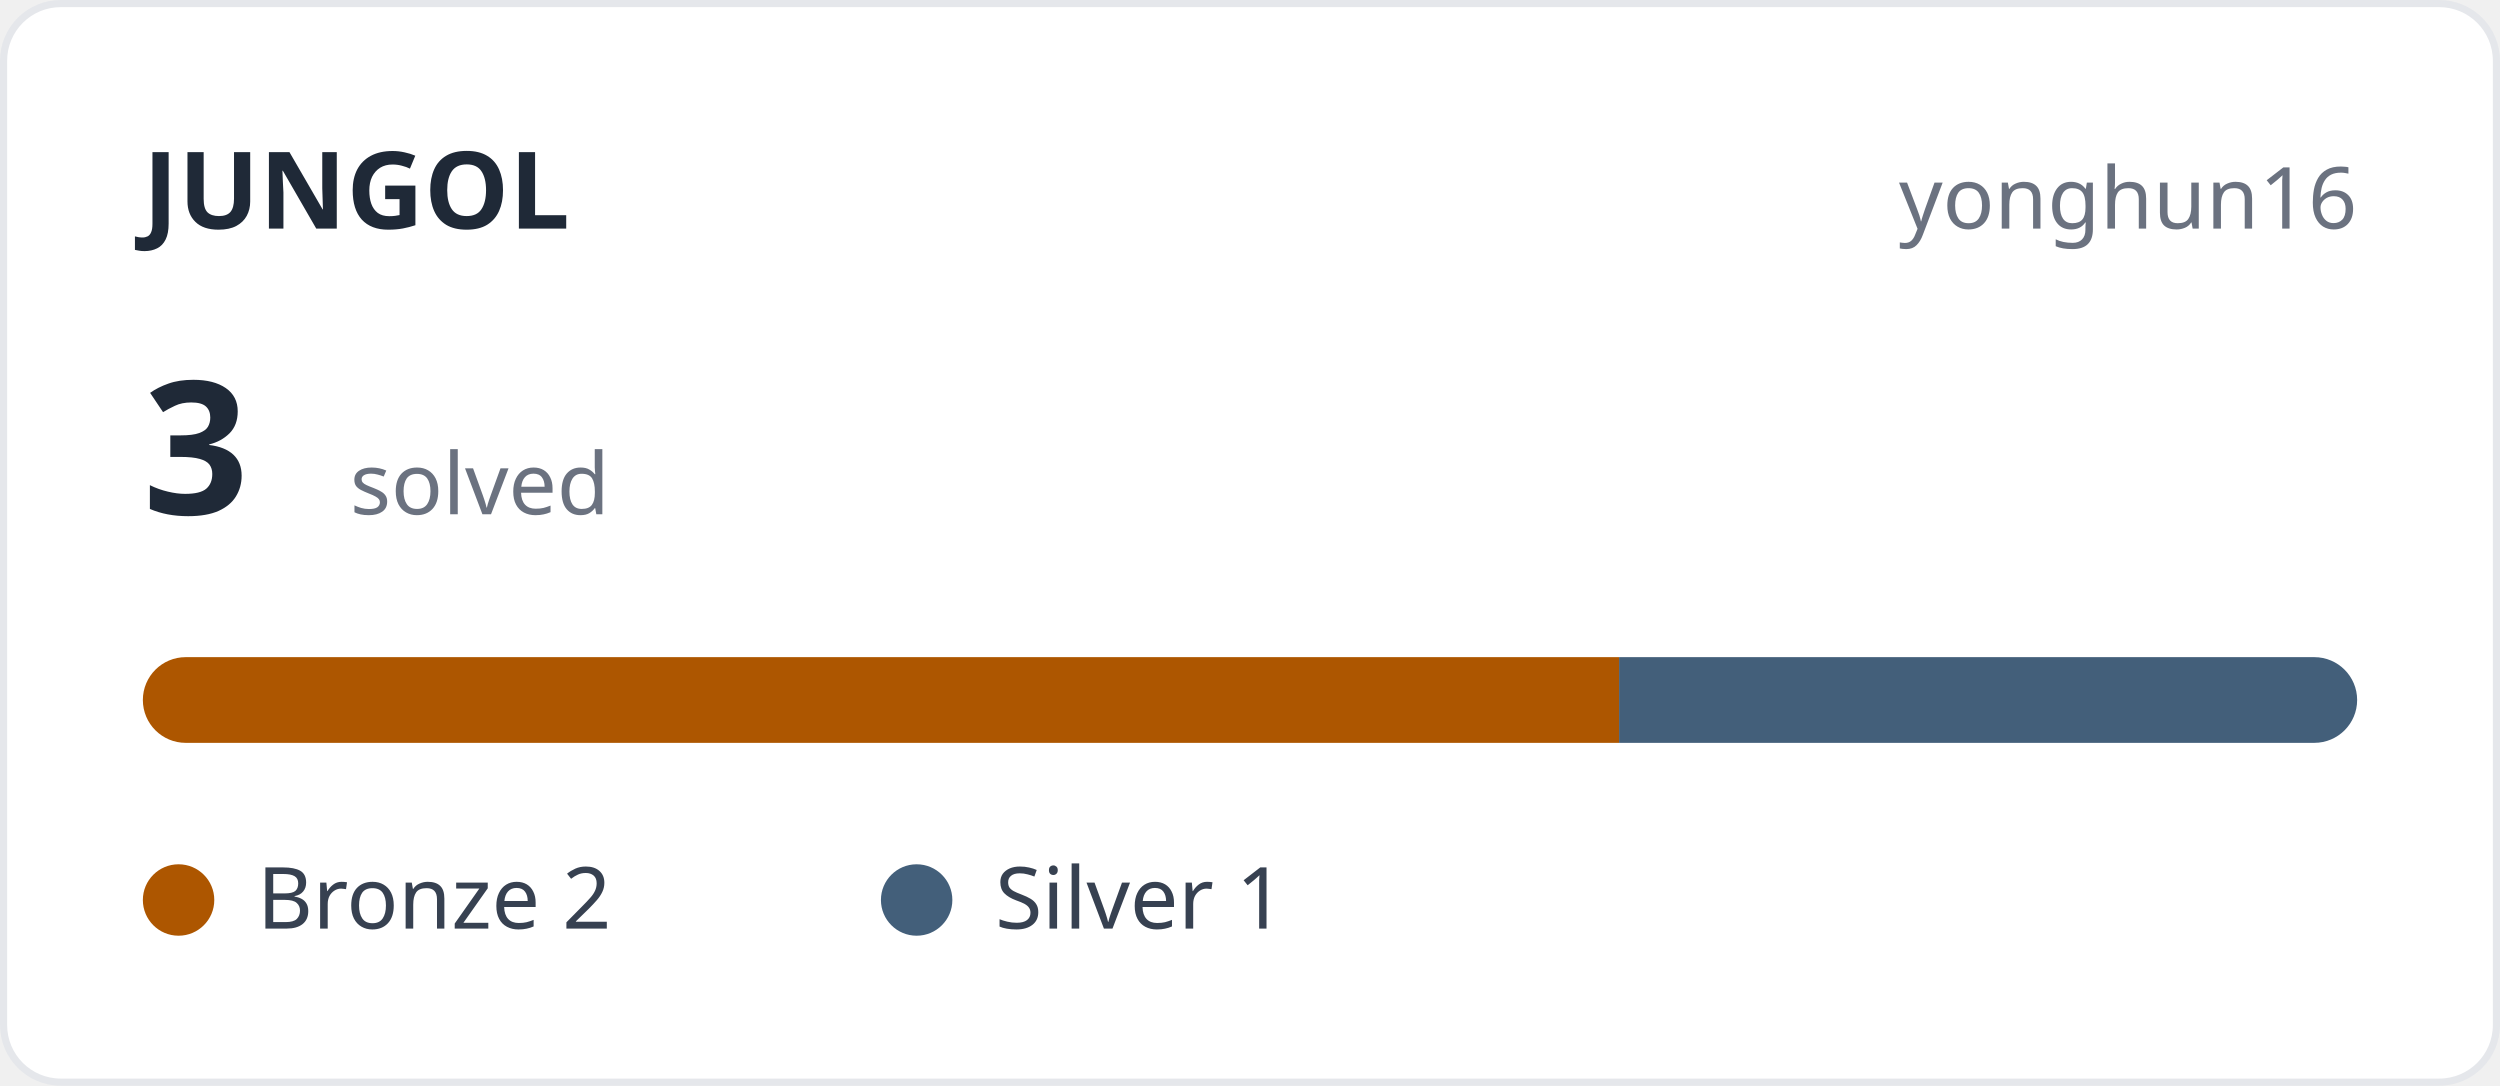
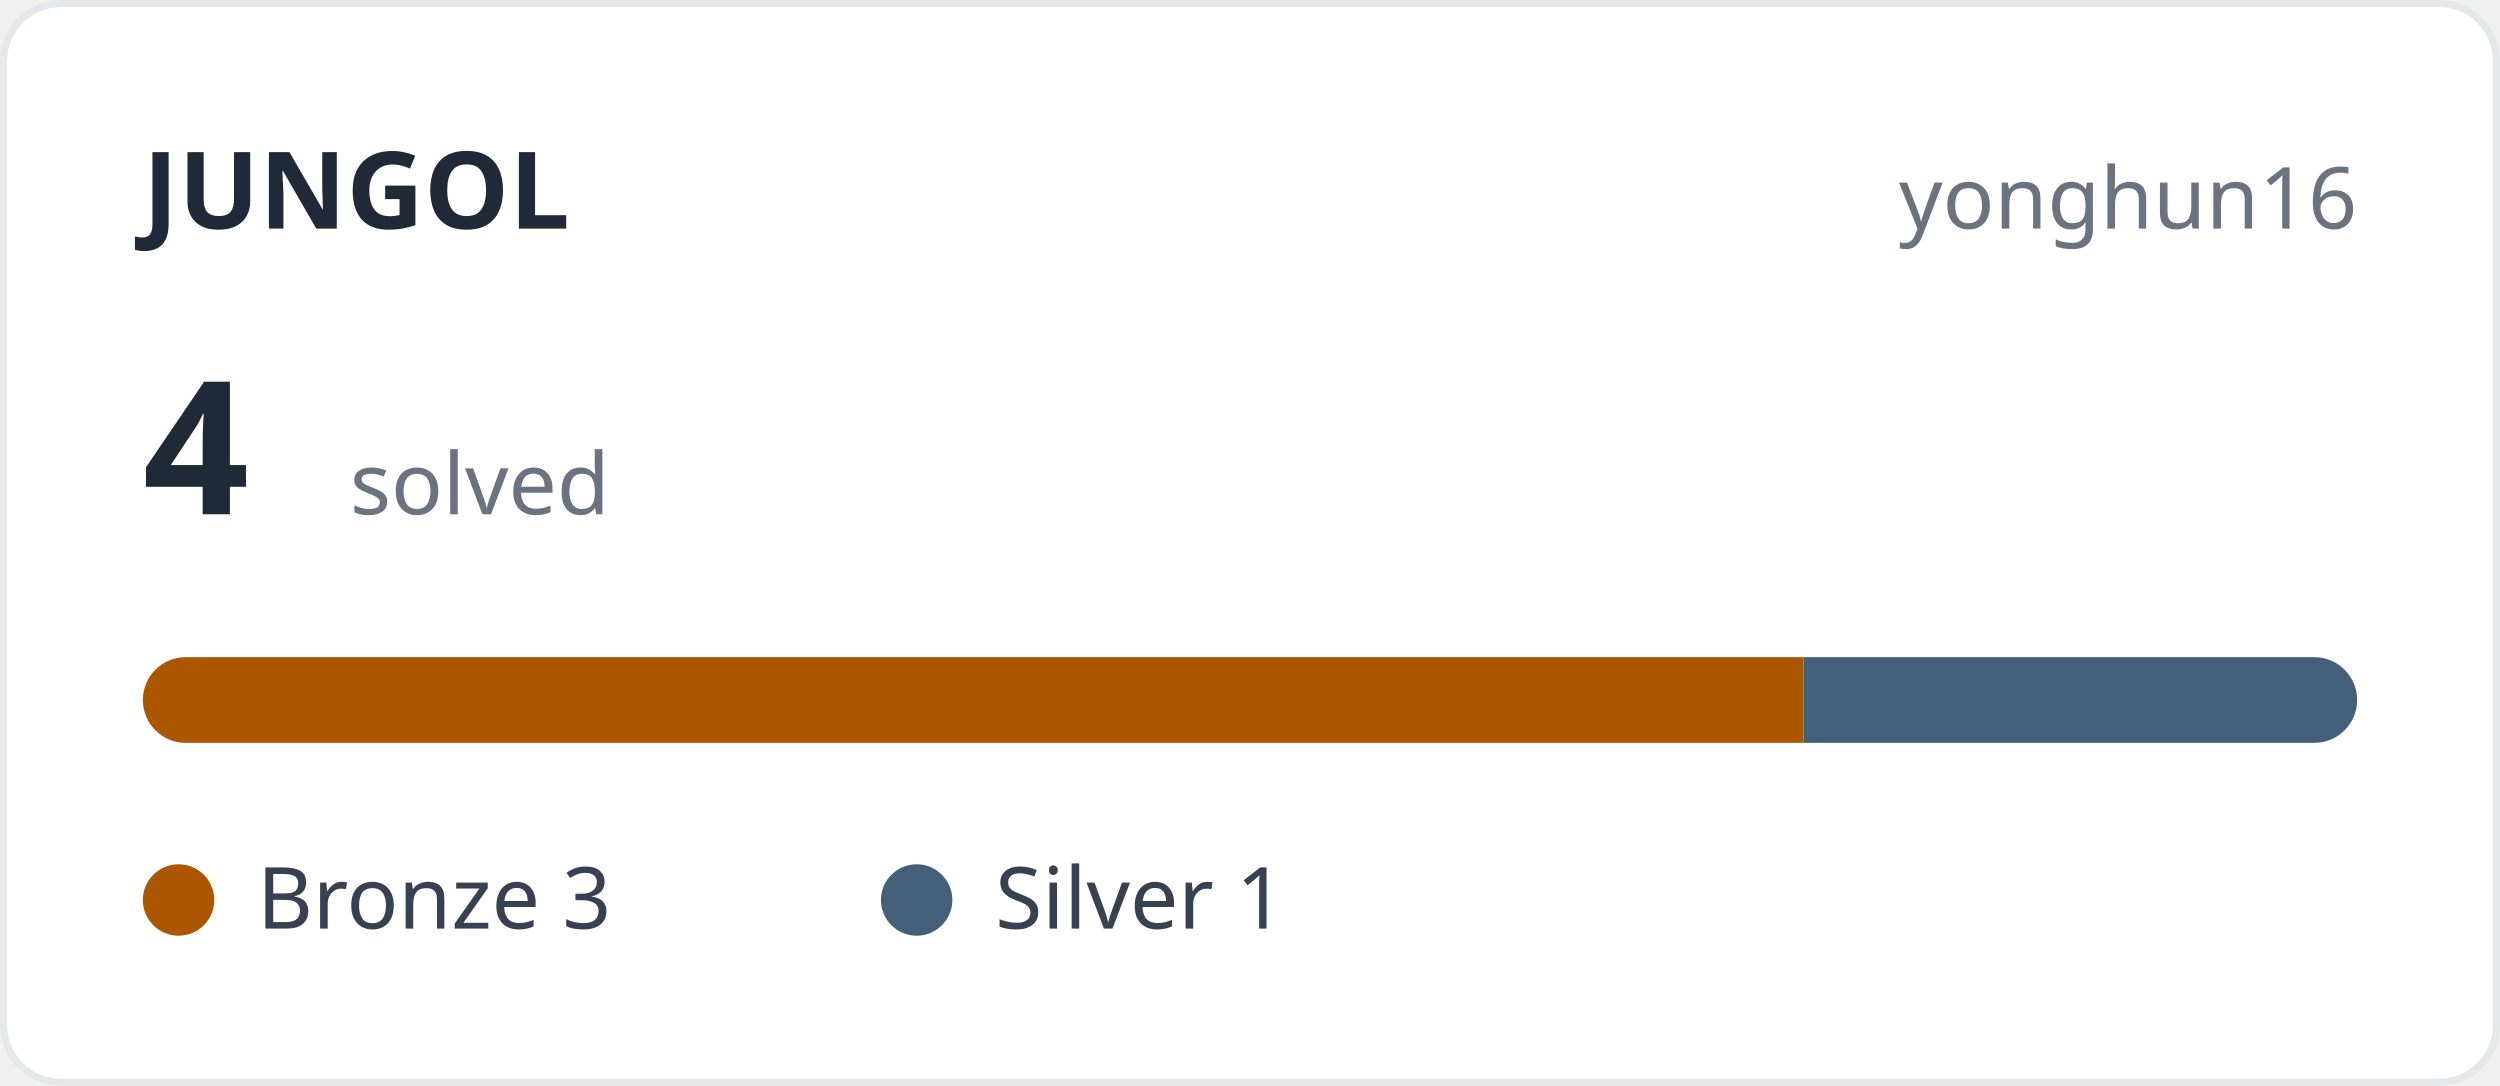
<svg xmlns="http://www.w3.org/2000/svg" width="350" height="152" viewBox="0 0 350 152">
  <style>
    .title { font: 700 15px 'Segoe UI', Ubuntu, 'Helvetica Neue', 'Apple SD Gothic Neo', 'Malgun Gothic', sans-serif; fill: #1F2937; }
    .id { font: 400 12px 'Segoe UI', Ubuntu, 'Helvetica Neue', 'Apple SD Gothic Neo', 'Malgun Gothic', sans-serif; fill: #6B7280; }
    .num { font: 700 26px 'Segoe UI', Ubuntu, 'Helvetica Neue', 'Apple SD Gothic Neo', 'Malgun Gothic', sans-serif; fill: #1F2937; }
    .label { font: 400 12px 'Segoe UI', Ubuntu, 'Helvetica Neue', 'Apple SD Gothic Neo', 'Malgun Gothic', sans-serif; fill: #6B7280; }
    .legend { font: 400 12px 'Segoe UI', Ubuntu, 'Helvetica Neue', 'Apple SD Gothic Neo', 'Malgun Gothic', sans-serif; fill: #374151; }
  </style>
  <rect x="0.5" y="0.5" width="349" height="151" rx="8" fill="#FFFFFF" stroke="#E5E7EB" />
  <text x="20" y="32" class="title">JUNGOL</text>
  <text x="330" y="32" class="id" text-anchor="end">yonghun16</text>
-   <text x="20" y="72" class="num">3</text>
+   <text x="20" y="72" class="num">4</text>
  <text x="49" y="72" class="label">solved</text>
  <clipPath id="bar">
    <rect x="20" y="92" width="310" height="12" rx="6" />
  </clipPath>
  <g clip-path="url(#bar)">
-     <rect x="20.00" y="92" width="206.67" height="12" fill="#AD5600" />
-     <rect x="226.67" y="92" width="103.33" height="12" fill="#435F7A" />
+     <rect x="20.00" y="92" width="232.50" height="12" fill="#AD5600" />
+     <rect x="252.50" y="92" width="77.50" height="12" fill="#435F7A" />
  </g>
  <circle cx="25.00" cy="126" r="5" fill="#AD5600" />
-   <text x="36.00" y="130" class="legend">Bronze 2</text>
+   <text x="36.00" y="130" class="legend">Bronze 3</text>
  <circle cx="128.33" cy="126" r="5" fill="#435F7A" />
  <text x="139.33" y="130" class="legend">Silver 1</text>
</svg>
